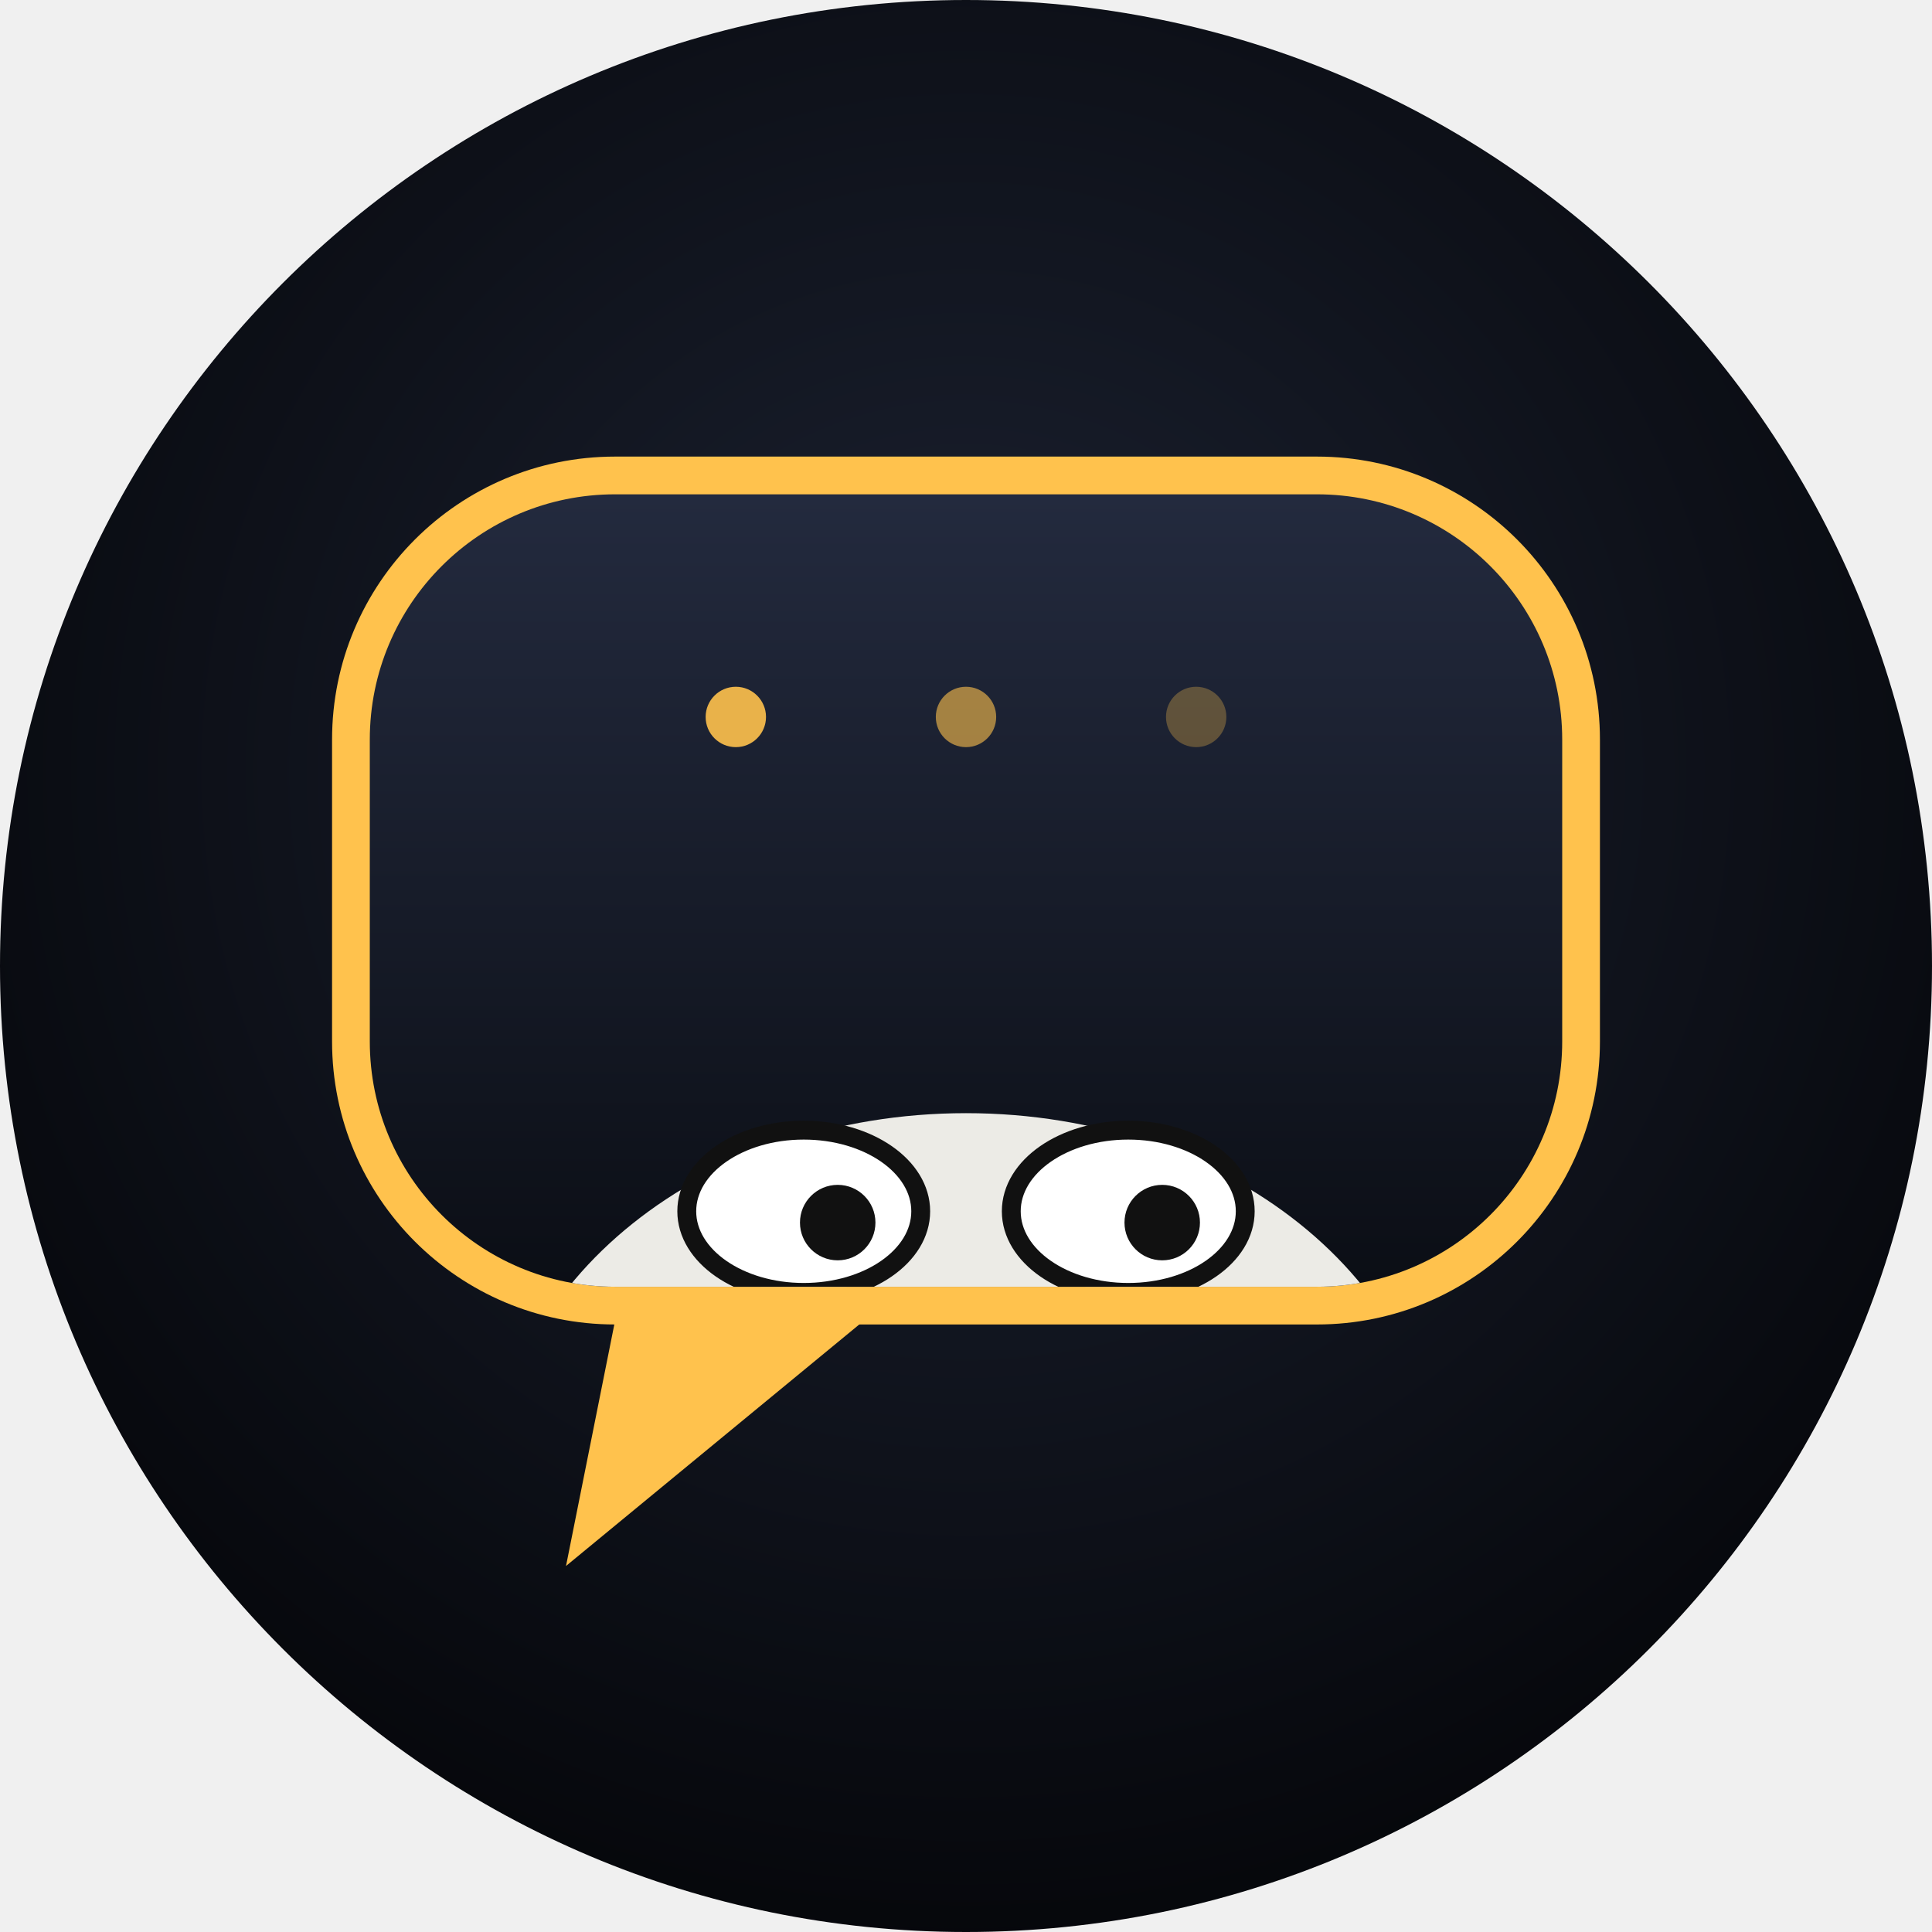
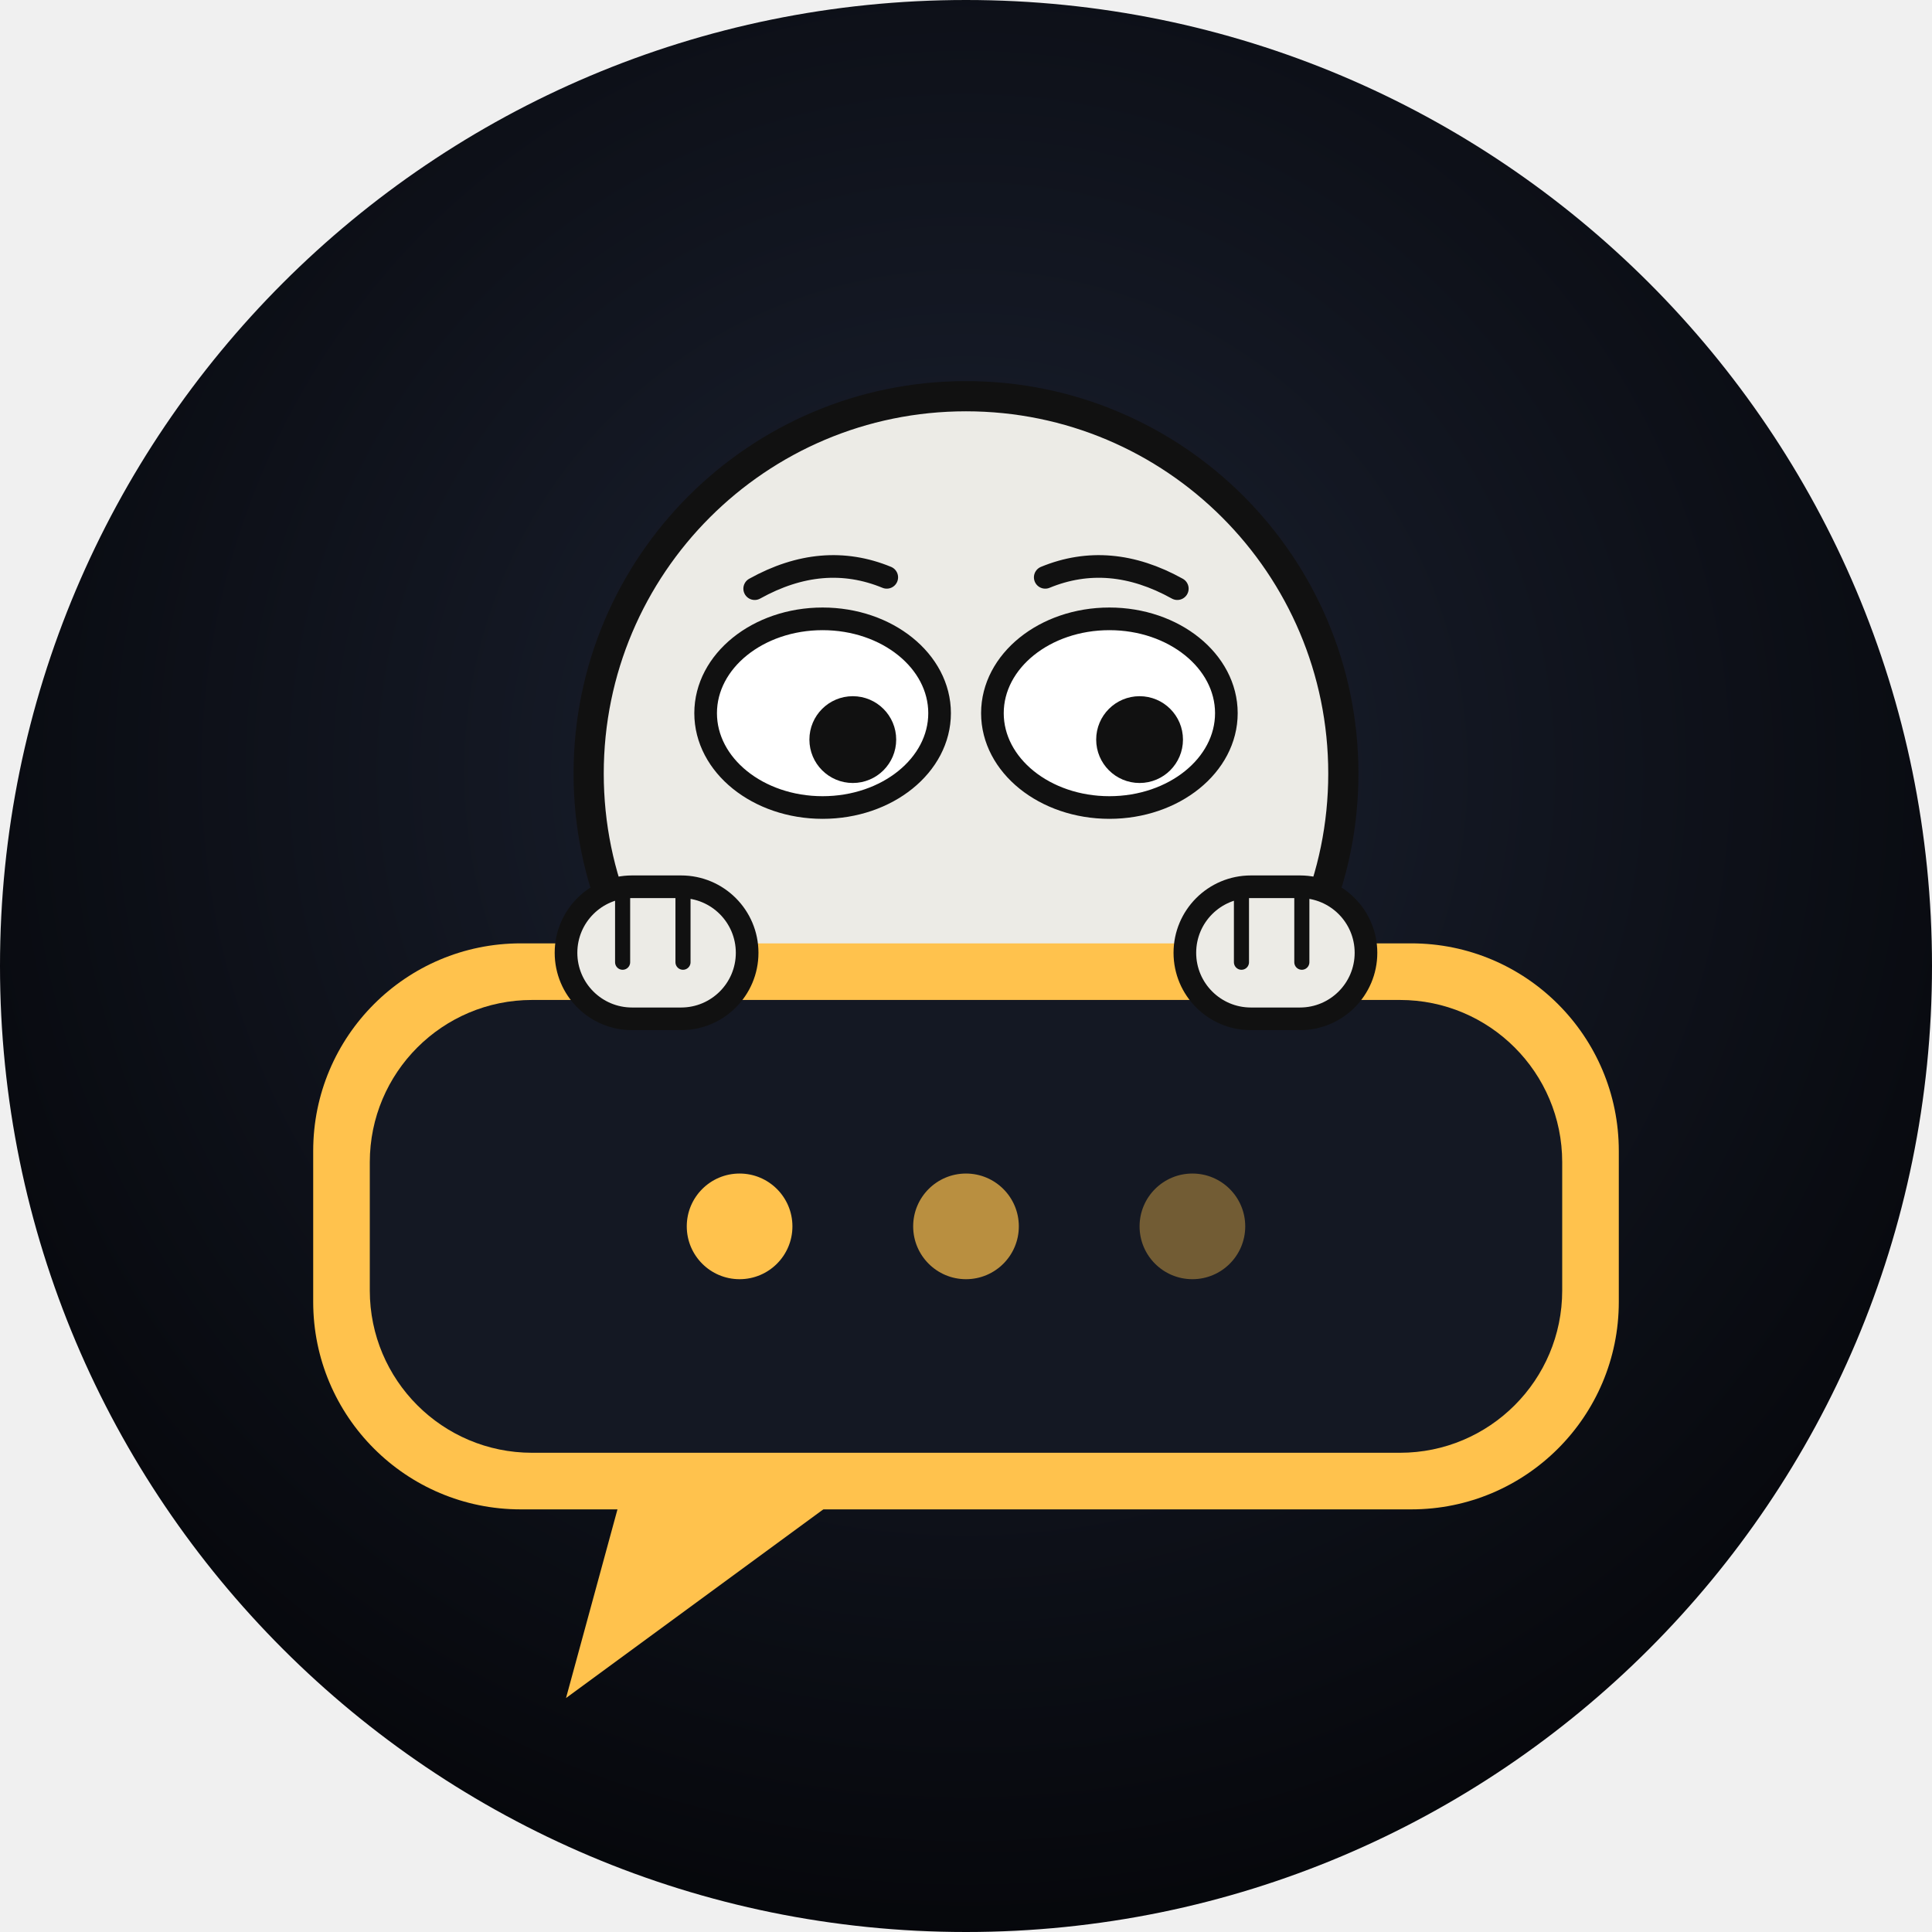
<svg xmlns="http://www.w3.org/2000/svg" viewBox="0 0 1024 1024" width="1024" height="1024">
  <defs>
    <radialGradient id="bbg" cx="50%" cy="40%" r="65%">
      <stop offset="0" stop-color="#1c2232" />
      <stop offset="1" stop-color="#040508" />
    </radialGradient>
-     <linearGradient id="bin" x1="0" y1="0" x2="0" y2="1">
-       <stop offset="0" stop-color="#232a3e" />
-       <stop offset="1" stop-color="#0b0e15" />
-     </linearGradient>
-     <clipPath id="bcl">
-       <rect x="196" y="262" width="632" height="420" rx="130" />
-     </clipPath>
  </defs>
  <circle cx="512" cy="512" r="512" fill="url(#bbg)" />
-   <path d="M330 680 L300 830 L470 690Z" fill="#ffc24d" />
-   <rect x="176" y="242" width="672" height="460" rx="150" fill="#ffc24d" />
-   <rect x="196" y="262" width="632" height="420" rx="130" fill="url(#bin)" />
-   <g clip-path="url(#bcl)">
-     <ellipse cx="512" cy="790" rx="250" ry="200" fill="#ecebe6" />
-     <ellipse cx="426" cy="642" rx="62" ry="43" fill="#fff" stroke="#111" stroke-width="10" />
-     <ellipse cx="598" cy="642" rx="62" ry="43" fill="#fff" stroke="#111" stroke-width="10" />
-     <circle cx="444" cy="648" r="20" fill="#111" />
-     <circle cx="616" cy="648" r="20" fill="#111" />
-     <circle cx="390" cy="380" r="16" fill="#ffc24d" opacity=".9" />
-     <circle cx="512" cy="380" r="16" fill="#ffc24d" opacity=".6" />
-     <circle cx="634" cy="380" r="16" fill="#ffc24d" opacity=".3" />
+   <circle cx="512" cy="410" r="200" fill="#ecebe6" stroke="#111" stroke-width="16" />
+   <ellipse cx="436" cy="378" rx="62" ry="50" fill="#fff" stroke="#111" stroke-width="12" />
+   <ellipse cx="588" cy="378" rx="62" ry="50" fill="#fff" stroke="#111" stroke-width="12" />
+   <circle cx="452" cy="392" r="23" fill="#111" />
+   <circle cx="604" cy="392" r="23" fill="#111" />
+   <path d="M400 312 Q436 292 470 306 M554 306 Q588 292 624 312" fill="none" stroke="#111" stroke-width="12" stroke-linecap="round" />
+   <path d="M330 790 L300 900 L450 790Z" fill="#ffc24d" />
+   <rect x="166" y="500" width="692" height="300" rx="110" fill="#ffc24d" />
+   <rect x="196" y="530" width="632" height="240" rx="86" fill="#141823" />
+   <circle cx="392" cy="650" r="28" fill="#ffc24d" />
+   <circle cx="512" cy="650" r="28" fill="#ffc24d" opacity=".7" />
+   <circle cx="632" cy="650" r="28" fill="#ffc24d" opacity=".4" />
+   <g fill="#ecebe6" stroke="#111" stroke-width="12">
+     <rect x="300" y="470" width="96" height="70" rx="35" />
+     <rect x="628" y="470" width="96" height="70" rx="35" />
  </g>
+   <path d="M330 476 V510 M362 476 V510 M658 476 V510 M690 476 V510" stroke="#111" stroke-width="8" stroke-linecap="round" />
</svg>
